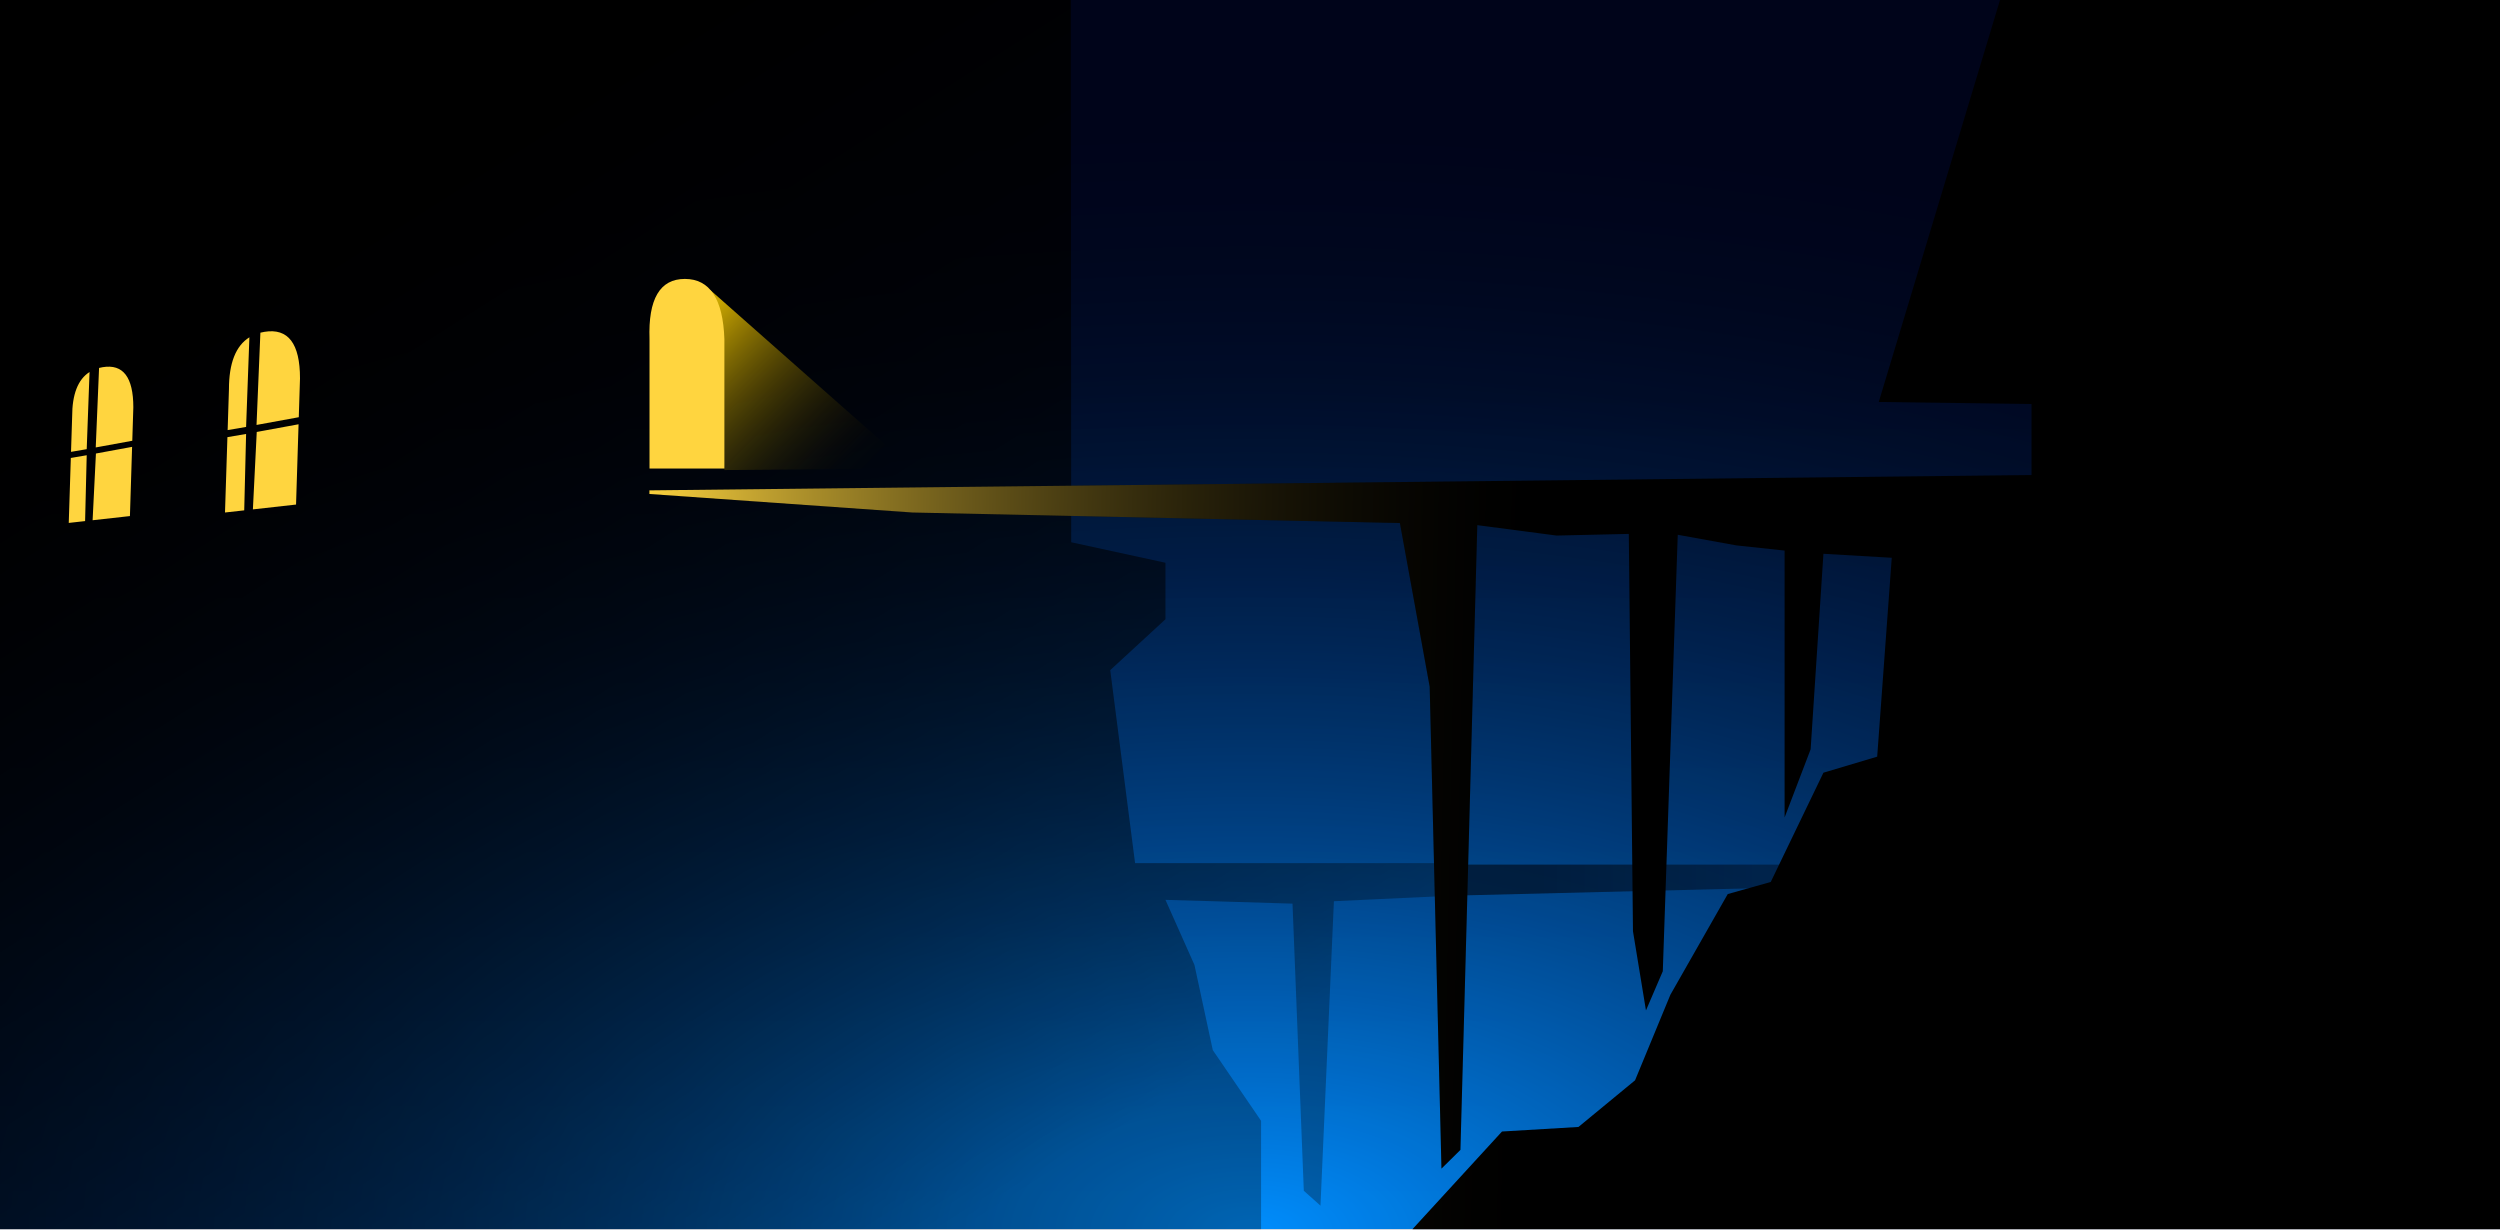
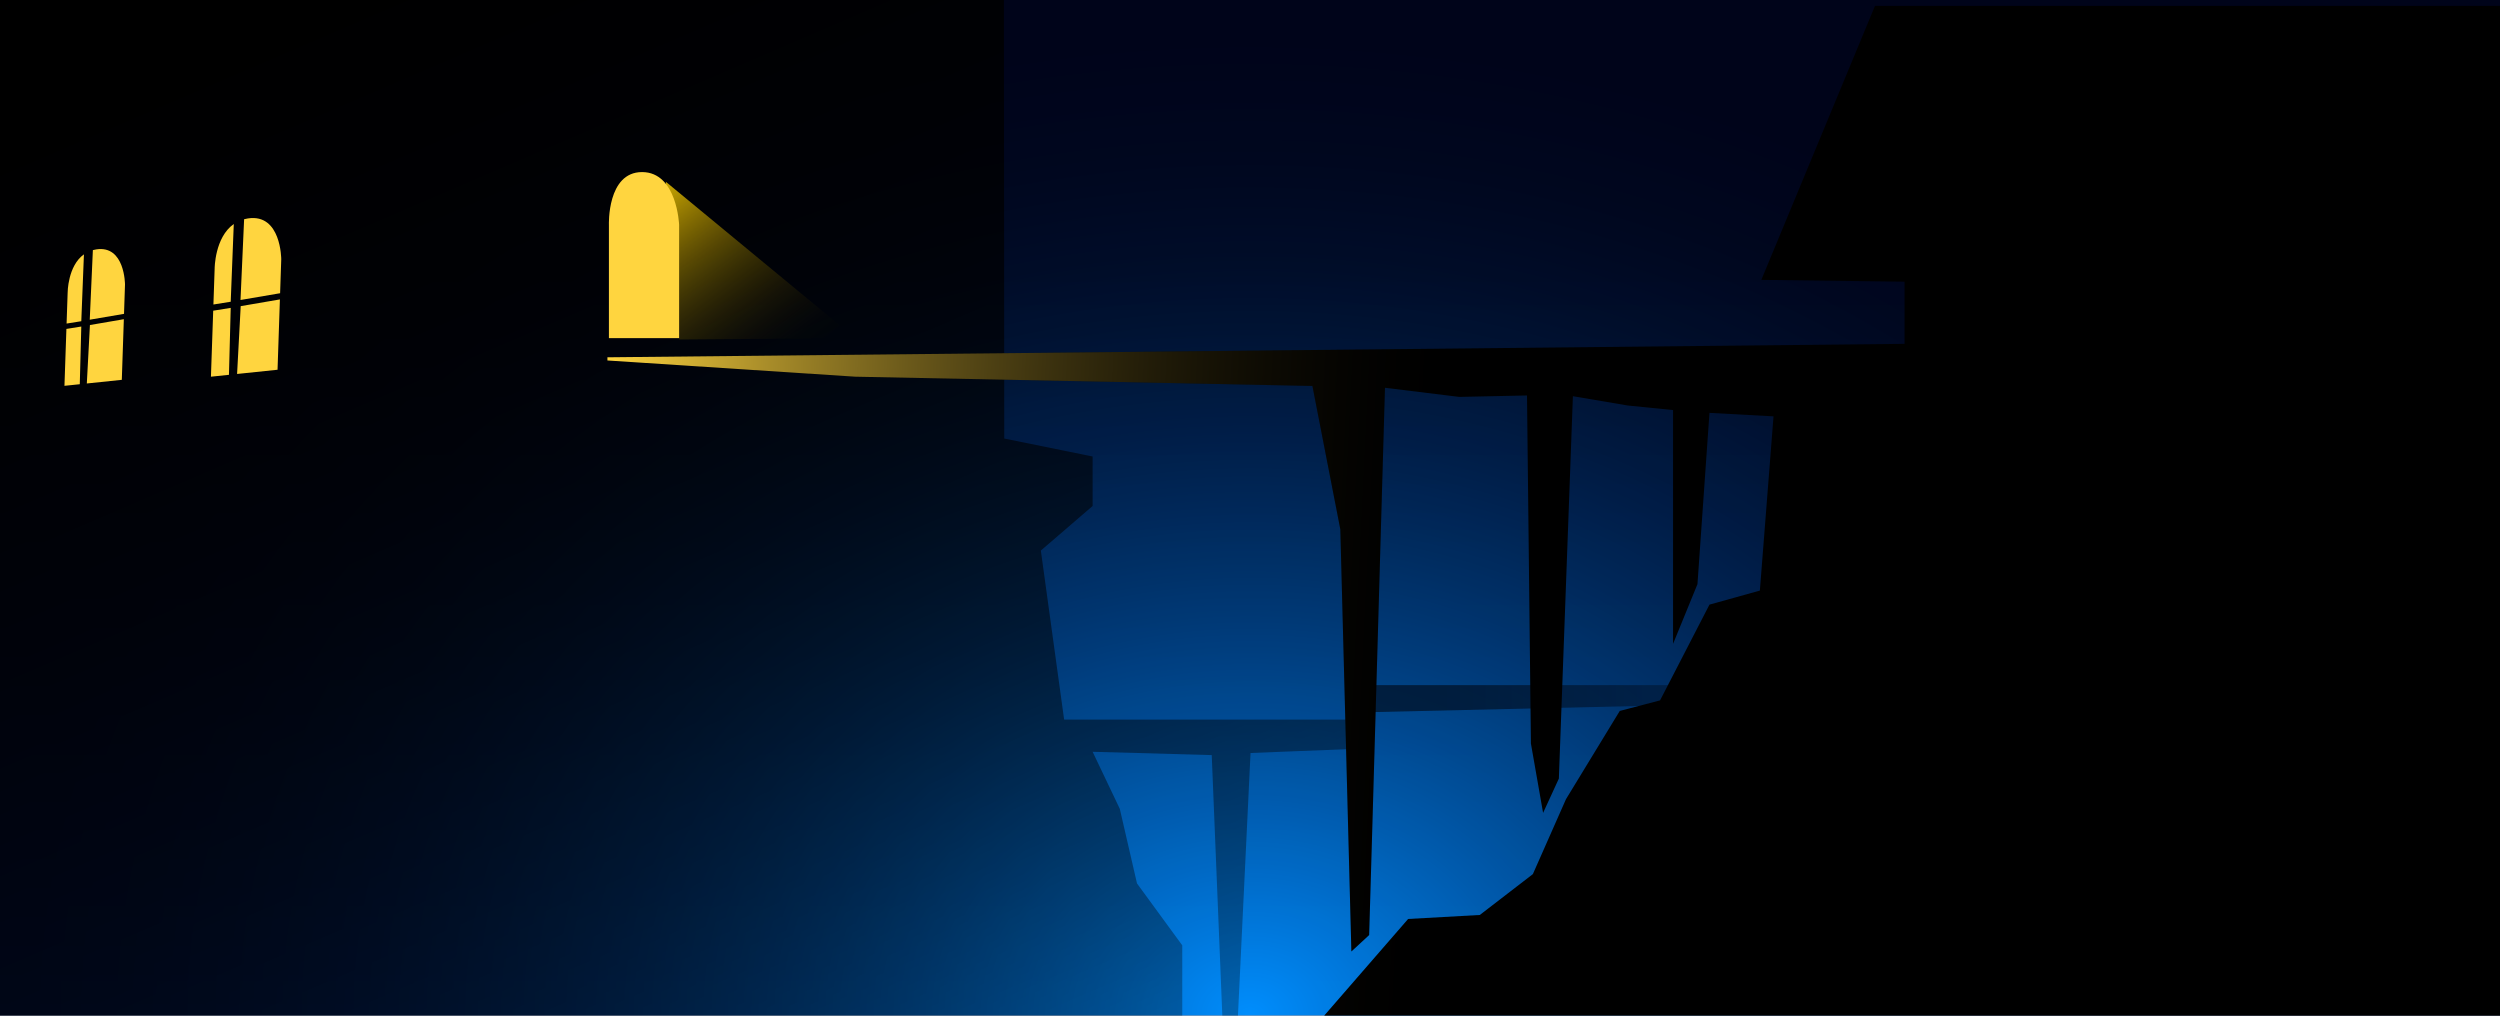
- <svg xmlns="http://www.w3.org/2000/svg" xmlns:xlink="http://www.w3.org/1999/xlink" width="1200px" height="590px" viewBox="0 0 1200 590" version="1.1">
+ <svg xmlns="http://www.w3.org/2000/svg" width="1280" height="520" viewBox="0 0 1280 520" fill="none">
+   <path fill-rule="evenodd" clip-rule="evenodd" d="M0 0H1280V520H0V0Z" fill="url(#paint0_linear_52_24526)" />
+   <path fill-rule="evenodd" clip-rule="evenodd" d="M0 0H1280V520H0V0Z" fill="url(#paint1_radial_52_24526)" style="mix-blend-mode:screen" />
+   <path fill-rule="evenodd" clip-rule="evenodd" d="M694 350.787H896.689V360.131L694 364.803V350.787Z" fill="url(#paint2_linear_52_24526)" fill-opacity="0.69" />
+   <path fill-rule="evenodd" clip-rule="evenodd" d="M0 0H514L514.178 224.531L559.422 233.723V259.062L532.912 281.883L544.835 368.434H700V383.176L640.272 385.531L633.828 520H625.828L620.407 386.617L582.144 385.531L559.422 384.924L573.337 414.117L582.144 452.317L605.321 484.024V520H0V0Z" fill="url(#paint3_linear_52_24526)" />
+   <path fill-rule="evenodd" clip-rule="evenodd" d="M960 3H1280V520H678L720.963 470.512L757.662 468.466L784.826 447.547L801.789 409.166L829.321 364.004L849.956 358.588L875.249 309.573L901.05 302.377L908.046 213.174L875.249 211.388L869.105 299.067L856.605 329.657V209.947L833.398 207.616L805.322 202.857L798.141 398.622L790.064 416.203L783.826 380.675L781.826 202.472L747.149 203.211L709.105 198.539L702.499 427.916L701.007 478.745L691.902 487.155L686.244 271.009L671.956 197.605L437.905 192.869L311 184.563V182.936L975.133 176.049V144.217L901.806 143.292L960 3Z" fill="black" />
+   <path fill-rule="evenodd" clip-rule="evenodd" d="M960 3H1280V520H678L720.963 470.512L757.662 468.466L784.826 447.547L801.789 409.166L829.321 364.004L849.956 358.588L875.249 309.573L901.05 302.377L908.046 213.174L875.249 211.388L869.105 299.067L856.605 329.657V209.947L833.398 207.616L805.322 202.857L798.141 398.622L790.064 416.203L783.826 380.675L781.826 202.472L747.149 203.211L709.105 198.539L702.499 427.916L701.007 478.745L691.902 487.155L686.244 271.009L671.956 197.605L437.905 192.869L311 184.563V182.936L975.133 176.049V144.217L901.806 143.292L960 3Z" fill="url(#paint4_linear_52_24526)" />
+   <path opacity="0.794" fill-rule="evenodd" clip-rule="evenodd" d="M340.901 93.062L437.905 173.136L347.706 173.83L340.901 93.062Z" fill="url(#paint5_linear_52_24526)" />
+   <path fill-rule="evenodd" clip-rule="evenodd" d="M311.765 115.086C311.765 115.086 310.765 88.103 328.735 88.103C346.706 88.103 347.706 115.086 347.706 115.086V173.136H311.765V115.086Z" fill="#FFD53F" />
+   <path fill-rule="evenodd" clip-rule="evenodd" d="M33.998 168.408L33 197.541L40.848 196.72L41.622 167.186L33.998 168.408ZM44.451 196.344L62.366 194.47L63.406 163.432L46.044 166.415L44.451 196.344ZM63.498 160.691L64 145.693C64 145.693 64 125.435 49.317 127.684C48.703 127.778 48.114 127.903 47.55 128.056L45.954 163.69L63.498 160.691ZM42.971 130.22C34.634 136.193 34.634 149.851 34.634 149.851L34.092 165.668L41.622 164.461L42.971 130.22Z" fill="#FFD53F" />
+   <path fill-rule="evenodd" clip-rule="evenodd" d="M109.159 159.074L108 192.869L117.227 191.905L118.126 157.637L109.159 159.074ZM121.389 191.47L142.102 189.307L143.31 153.299L123.239 156.746L121.389 191.47ZM143.416 150.131L144 132.726C144 132.726 144 109.226 126.949 111.834C126.268 111.939 125.615 112.075 124.987 112.242L123.135 153.597L143.416 150.131ZM119.694 114.695C109.898 121.581 109.898 137.549 109.898 137.549L109.268 155.907L118.126 154.488L119.694 114.695Z" fill="#FFD53F" />
  <defs>
-     <linearGradient x1="50%" y1="31.589%" x2="50%" y2="100%" id="linearGradient-1">
-       <stop stop-color="#00041A" offset="0%" />
-       <stop stop-color="#000E34" offset="100%" />
+     <linearGradient id="paint0_linear_52_24526" x1="202.171" y1="136.786" x2="202.171" y2="521.337" gradientUnits="userSpaceOnUse">
+       <stop stop-color="#00041A" />
+       <stop offset="1" stop-color="#000E34" />
    </linearGradient>
-     <radialGradient cx="50%" cy="100%" fx="50%" fy="100%" r="92.357%" gradientTransform="translate(0.5,1),scale(0.491667,1),rotate(90),scale(1,1.910236),translate(-0.5,-1)" id="radialGradient-2">
-       <stop stop-color="#0088FF" stop-opacity="0.99" offset="0%" />
-       <stop stop-color="#000000" stop-opacity="0" offset="100%" />
+     <radialGradient id="paint1_radial_52_24526" cx="0" cy="0" r="1" gradientUnits="userSpaceOnUse" gradientTransform="translate(640 521.337) rotate(90) scale(519.156 640)">
+       <stop stop-color="#0088FF" stop-opacity="0.99" />
+       <stop offset="1" stop-opacity="0.01" />
    </radialGradient>
-     <rect id="path-3" x="0" y="0" width="1200" height="590" />
-     <linearGradient x1="100%" y1="50%" x2="22.894%" y2="50%" id="linearGradient-4">
-       <stop stop-color="#001E42" offset="0%" />
-       <stop stop-color="#000D1F" offset="100%" />
+     <linearGradient id="paint2_linear_52_24526" x1="896.689" y1="352.391" x2="740.404" y2="352.391" gradientUnits="userSpaceOnUse">
+       <stop stop-color="#001E42" />
+       <stop offset="1" stop-color="#000D1F" />
    </linearGradient>
-     <linearGradient x1="30.502%" y1="13.86%" x2="84.72%" y2="86.14%" id="linearGradient-5">
-       <stop stop-color="#000000" offset="0%" />
-       <stop stop-color="#000000" stop-opacity="0.29" offset="100%" />
+     <linearGradient id="paint3_linear_52_24526" x1="-135.313" y1="130.768" x2="123.874" y2="732.507" gradientUnits="userSpaceOnUse">
+       <stop />
+       <stop offset="1" stop-opacity="0.29" />
    </linearGradient>
-     <linearGradient x1="0%" y1="44.7%" x2="48.939%" y2="45.358%" id="linearGradient-6">
-       <stop stop-color="#FFD53F" offset="0%" />
-       <stop stop-color="#000000" stop-opacity="0" offset="100%" />
+     <linearGradient id="paint4_linear_52_24526" x1="305.089" y1="307.327" x2="739.165" y2="328.637" gradientUnits="userSpaceOnUse">
+       <stop stop-color="#FFD53F" />
+       <stop offset="1" stop-opacity="0.01" />
    </linearGradient>
-     <polygon id="path-7" points="960 -1.25347814e-13 1200 -1.25347814e-13 1200 590 678 590 720.963 543.127 757.662 540.938 784.826 518.55 801.789 477.476 829.321 429.145 849.956 423.349 875.249 370.894 901.05 363.193 908.046 267.73 875.249 265.819 869.105 359.65 856.606 392.388 856.606 264.277 833.398 261.782 805.322 256.689 798.141 466.192 790.064 485.006 783.826 446.986 781.826 256.277 747.149 257.068 709.105 252.068 702.499 497.542 701.007 551.938 691.902 560.938 686.244 329.624 671.956 251.068 437.905 246 311.712 237.111 311.712 235.371 975.133 228 975.133 193.934 901.806 192.944" />
-     <linearGradient x1="0%" y1="10.302%" x2="90.523%" y2="89.698%" id="linearGradient-8">
-       <stop stop-color="#FFD200" offset="0%" />
-       <stop stop-color="#000000" stop-opacity="0" offset="100%" />
+     <linearGradient id="paint5_linear_52_24526" x1="292.399" y1="129.619" x2="363.032" y2="223.333" gradientUnits="userSpaceOnUse">
+       <stop stop-color="#FFD200" />
+       <stop offset="1" stop-opacity="0.01" />
    </linearGradient>
  </defs>
-   <g id="首页" stroke="none" stroke-width="1" fill="none" fill-rule="evenodd">
-     <g id="litepaper" transform="translate(0, -110)">
-       <g id="img_head_2" transform="translate(0, 110)">
-         <g id="Rectangle">
-           <use fill="url(#linearGradient-1)" xlink:href="#path-3" />
-           <use fill="url(#radialGradient-2)" style="mix-blend-mode: screen;" xlink:href="#path-3" />
-         </g>
-         <polygon id="Rectangle" fill-opacity="0.69" fill="url(#linearGradient-4)" points="694 415 896.689 415 896.689 425 694 430" />
-         <polygon id="Rectangle" fill="url(#linearGradient-5)" points="0 0 514 0 514.178 260.288 559.422 270.124 559.422 297.242 532.912 321.664 544.835 414.289 693.833 414.289 693.97 430.065 640.272 432.586 633.828 578.717 625.828 571.572 620.407 433.749 582.144 432.586 559.422 431.936 573.337 463.178 582.144 504.059 605.321 537.991 605.321 590 0 590" />
-         <g id="Combined-Shape-Copy">
-           <use fill="#000000" xlink:href="#path-7" />
-           <use fill="url(#linearGradient-6)" xlink:href="#path-7" />
-         </g>
-         <polygon id="Rectangle-Copy-378" fill="url(#linearGradient-8)" opacity="0.794" points="340.901 139.19 437.905 224.882 347.706 225.625" />
-         <path d="M311.765,162.759 C311.098,143.508 316.755,133.882 328.735,133.882 C340.716,133.882 347.039,143.508 347.706,162.759 L347.706,224.882 L311.765,224.882 L311.765,162.759 Z" id="Rectangle-Copy-362" fill="#FFD53F" />
-         <path d="M41.622,218.515 L40.847,250.122 L33,251 L33.998,219.822 L41.622,218.515 Z M63.405,214.496 L62.366,247.714 L44.451,249.718 L46.045,217.689 L63.405,214.496 Z M42.985,178.567 L41.622,215.599 L34.092,216.89 L34.634,199.964 C34.634,189.246 37.418,182.114 42.985,178.567 Z M64,195.514 L63.497,211.563 L45.954,214.773 L47.551,176.612 C48.121,176.464 48.71,176.34 49.317,176.24 C59.106,174.636 64,181.061 64,195.514 Z" id="Combined-Shape" fill="#FFD53F" />
-         <path d="M118.126,208.296 L117.227,244.969 L108,246 L109.159,209.833 L118.126,208.296 Z M143.31,203.653 L142.102,242.188 L121.388,244.503 L123.239,207.342 L143.31,203.653 Z M119.71,161.905 L118.126,204.926 L109.267,206.444 L109.898,186.798 C109.898,174.293 113.168,165.995 119.71,161.905 Z M144,181.636 L143.416,200.262 L123.135,203.972 L124.987,159.687 C125.621,159.525 126.275,159.389 126.949,159.279 C138.316,157.418 144,164.87 144,181.636 Z" id="Combined-Shape-Copy-7" fill="#FFD53F" />
-       </g>
-     </g>
-   </g>
</svg>
